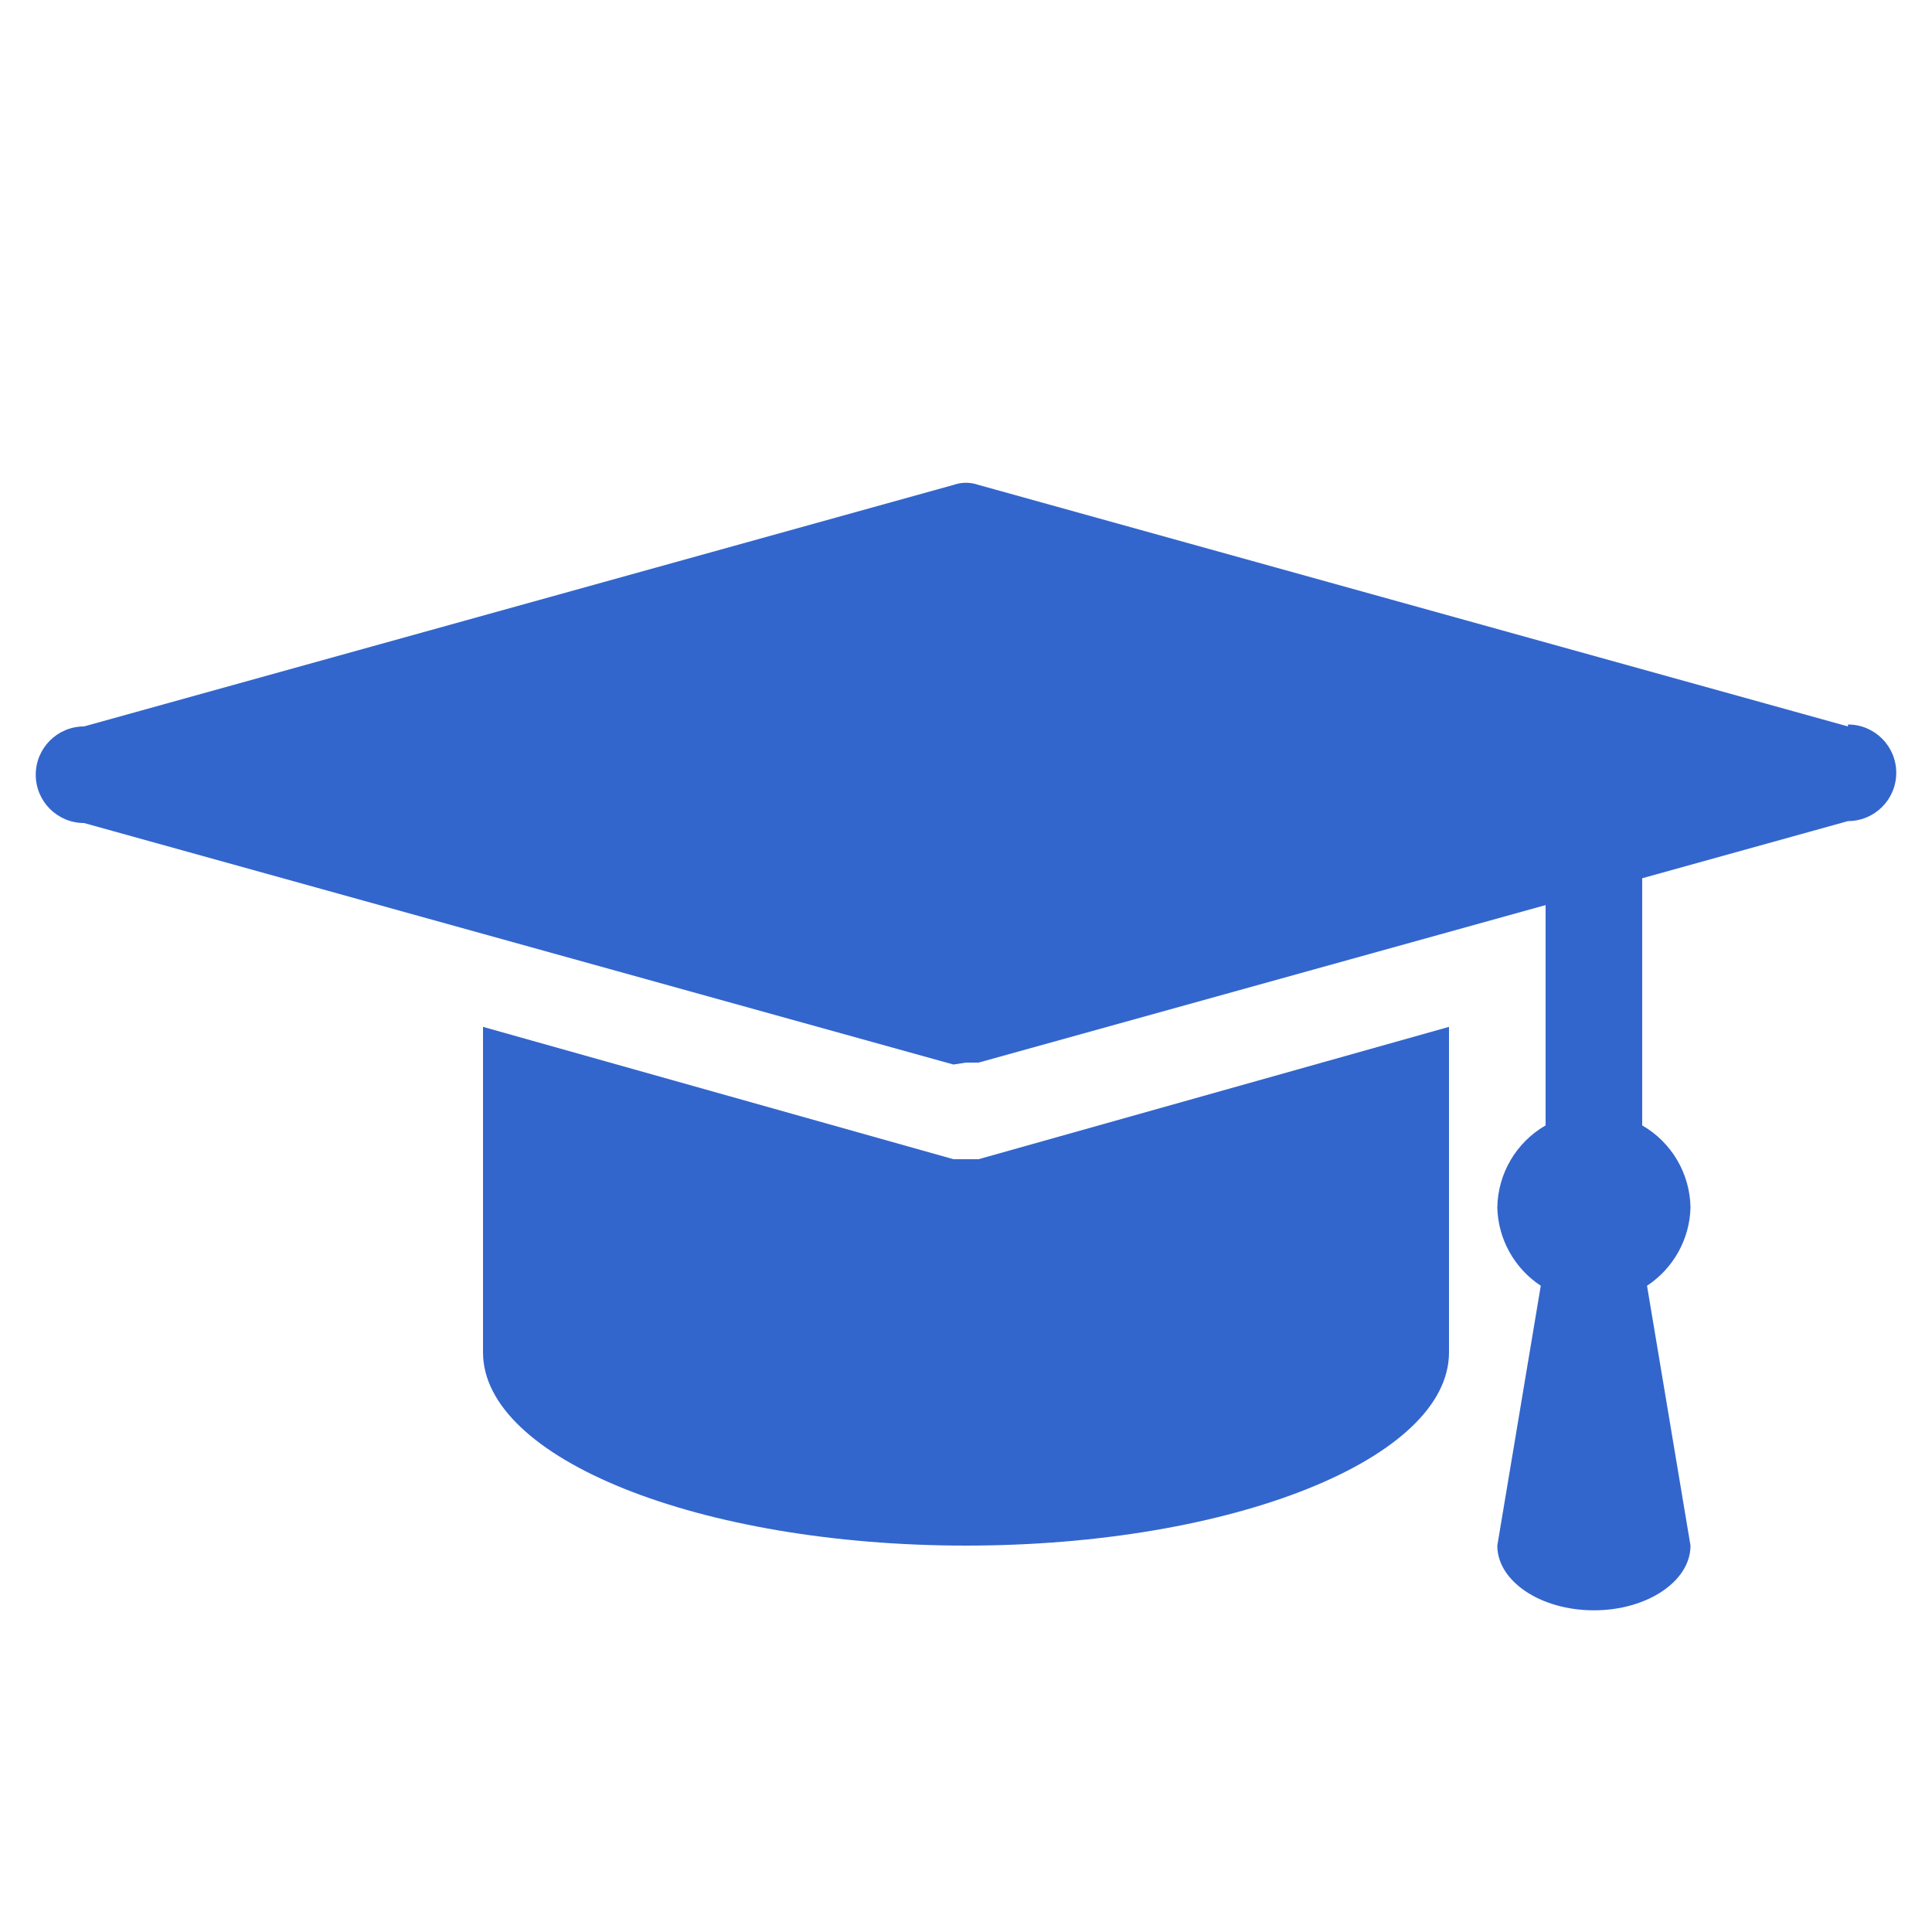
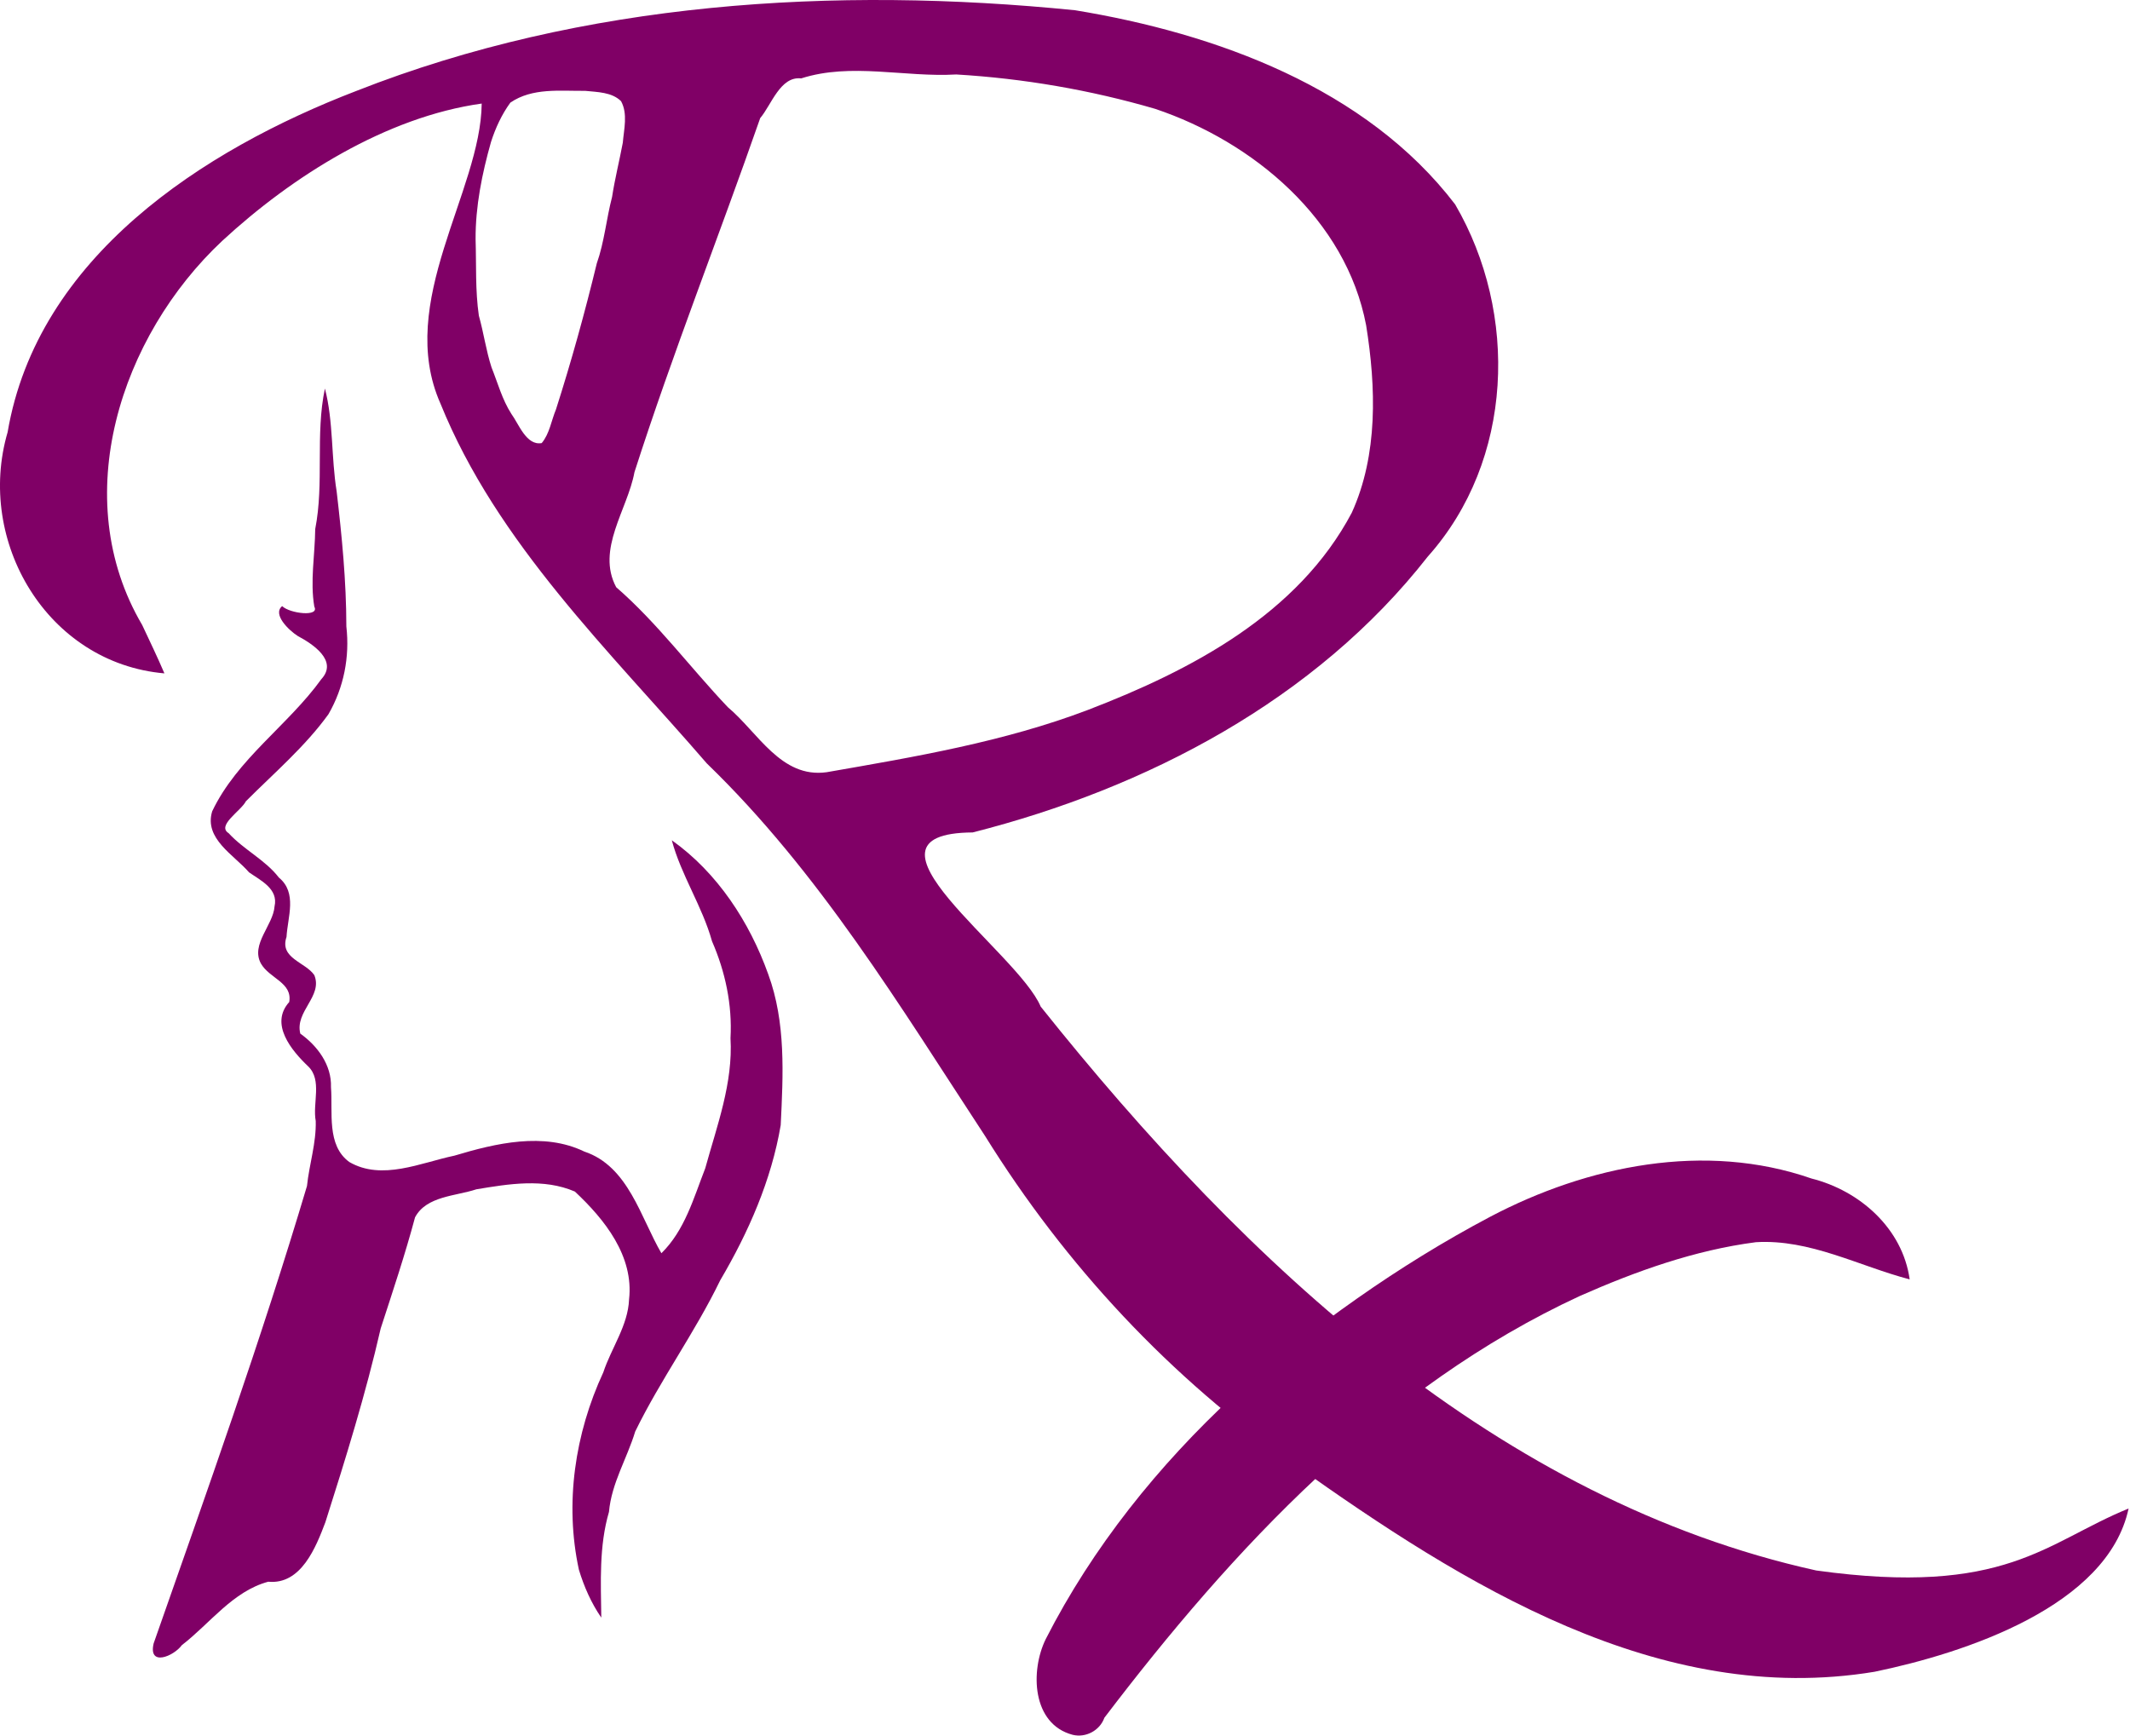
- <svg xmlns="http://www.w3.org/2000/svg" viewBox="2 2 20 20">
-   <path d="M12.13,14,12,14l-.13,0L7,12.63V16c0,1.1,2.24,2,5,2s5-.9,5-2V12.63Z" fill="#36c" />
-   <path d="M21.13,9.52l-9-2.5a.39.39,0,0,0-.26,0l-9,2.5a.5.5,0,0,0,0,1l9,2.5L12,13l.13,0,9-2.5a.5.5,0,0,0,0-1Z" fill="#36c" />
-   <path d="M19.5,14.5a1,1,0,0,0-.5-.85V10H18v3.65a1,1,0,0,0-.5.85,1,1,0,0,0,.45.81L17.5,18c0,.37.45.67,1,.67s1-.3,1-.67l-.45-2.69A1,1,0,0,0,19.5,14.5Z" fill="#36c" />
+ <svg xmlns="http://www.w3.org/2000/svg" width="100%" height="100%" viewBox="0 0 898 732" version="1.1" xml:space="preserve" style="fill-rule:evenodd;clip-rule:evenodd;stroke-linejoin:round;stroke-miterlimit:2;">
+   <g transform="matrix(1,0,0,1,-123.0467,-243.2243)">
+     <g transform="matrix(5.669291,0,0,5.669291,0,0)">
+       <g transform="matrix(1,0,0,1,-216.5065,31.98177)">
+         <path d="M250.437,61.007C241.728,60.246 236.399,51.196 238.778,43.063C240.998,30.055 253.265,22.085 264.715,17.682C281.604,11.034 300.261,9.883 318.162,11.683C328.635,13.404 339.804,17.464 346.421,26.122C351.154,34.235 350.776,45.167 344.39,52.316C336.046,62.981 323.487,69.55 310.543,72.838C300.849,72.901 313.88,81.703 315.601,85.792C330.996,105.091 349.753,122.531 373.273,127.734C387.38,129.696 390.319,125.644 396.503,123.126C394.946,130.396 384.328,133.878 377.615,135.267C361.602,137.921 347.002,128.755 334.541,119.89C325.23,113.402 317.445,105.042 311.462,95.412C305.131,85.754 299.138,75.796 290.775,67.706C283.552,59.346 275.168,51.331 270.964,40.935C267.617,33.389 273.971,25.166 274.032,18.623C266.938,19.615 259.937,24.028 254.734,28.839C247.18,35.92 243.215,47.956 248.786,57.411C249.344,58.605 249.92,59.793 250.437,61.007ZM297.789,16.752C296.234,16.57 295.573,18.733 294.743,19.705C291.677,28.502 288.24,37.169 285.392,46.042C284.878,48.831 282.533,51.787 284.033,54.596C287.095,57.256 289.539,60.576 292.337,63.522C294.576,65.393 296.291,68.83 299.683,68.358C306.237,67.217 312.864,66.102 319.115,63.725C326.793,60.774 334.735,56.617 338.734,49.06C340.698,44.735 340.541,39.722 339.803,35.115C338.31,27.246 331.424,21.468 324.106,19.014C319.305,17.612 314.317,16.755 309.323,16.459C305.486,16.684 301.512,15.558 297.789,16.752ZM276.164,18.553C275.519,19.436 275.058,20.442 274.724,21.48C274.058,23.833 273.565,26.265 273.578,28.72C273.638,30.611 273.548,32.52 273.82,34.397C274.179,35.669 274.354,36.987 274.763,38.247C275.23,39.41 275.552,40.635 276.236,41.701C276.8,42.472 277.351,44.081 278.495,43.877C279.079,43.182 279.209,42.203 279.556,41.372C280.702,37.792 281.703,34.166 282.59,30.513C283.157,28.911 283.298,27.209 283.727,25.573C283.935,24.22 284.272,22.885 284.525,21.538C284.609,20.525 284.909,19.386 284.396,18.447C283.712,17.769 282.637,17.771 281.731,17.678C279.857,17.697 277.801,17.431 276.164,18.553Z" style="fill:rgb(128,0,102);" />
+         <g id="path4" transform="matrix(1,0,0,1,232.6569,5.468056)">
+           <path d="M29.716,34.353C28.992,37.773 29.67,41.368 28.995,44.803C28.976,46.718 28.606,48.693 28.928,50.576C29.342,51.355 27.098,51.091 26.537,50.536C25.799,51.136 27.011,52.322 27.701,52.761C28.804,53.35 30.715,54.598 29.449,55.97C26.996,59.383 23.184,61.901 21.332,65.8C20.717,67.839 22.942,69.029 24.072,70.337C24.918,70.935 26.27,71.556 25.97,72.874C25.867,74.278 24.182,75.687 24.955,77.117C25.591,78.24 27.312,78.527 27.063,79.983C25.588,81.618 27.233,83.592 28.474,84.772C29.53,85.796 28.785,87.51 29.033,88.836C29.077,90.481 28.554,92.03 28.382,93.669C24.966,105.134 20.936,116.402 16.98,127.689C16.562,129.446 18.473,128.65 19.078,127.819C21.168,126.212 22.864,123.812 25.5,123.102C27.939,123.337 29.038,120.562 29.751,118.675C31.264,113.918 32.754,109.127 33.865,104.26C34.756,101.52 35.681,98.756 36.418,96C37.262,94.409 39.433,94.428 40.979,93.914C43.385,93.514 45.984,93.08 48.303,94.081C50.518,96.152 52.699,98.879 52.334,102.104C52.258,104.044 51.014,105.72 50.42,107.524C48.306,112.081 47.532,117.275 48.604,122.213C48.987,123.47 49.522,124.69 50.269,125.774C50.237,123.144 50.091,120.468 50.84,117.909C51.029,115.771 52.178,113.95 52.79,111.932C54.667,108.078 57.238,104.557 59.111,100.685C61.217,97.105 62.917,93.243 63.611,89.141C63.794,85.386 64.004,81.501 62.681,77.909C61.292,74.026 58.907,70.366 55.512,67.951C56.209,70.559 57.776,72.85 58.503,75.463C59.49,77.724 60.016,80.193 59.877,82.67C60.073,86.008 58.875,89.172 57.999,92.351C57.133,94.568 56.482,96.958 54.739,98.669C53.195,96.031 52.292,92.201 49.008,91.107C45.98,89.644 42.431,90.485 39.35,91.41C36.835,91.937 33.958,93.295 31.529,91.883C29.821,90.636 30.313,88.173 30.167,86.314C30.224,84.664 29.155,83.236 27.886,82.335C27.469,80.68 29.574,79.561 28.928,77.983C28.261,77.005 26.323,76.736 26.86,75.143C26.946,73.647 27.677,71.864 26.29,70.724C25.285,69.414 23.679,68.654 22.554,67.422C21.644,66.854 23.485,65.761 23.841,65.049C25.93,62.956 28.261,60.965 29.984,58.569C31.124,56.583 31.57,54.318 31.31,52.045C31.305,48.67 30.98,45.347 30.588,41.997C30.178,39.478 30.356,36.808 29.716,34.353L29.716,34.353Z" style="fill:rgb(128,0,102);" />
+         </g>
+         <g id="path7" transform="matrix(1,0,0,1,232.6569,5.468056)">
+           <path d="M87.68,133.222C97.247,120.645 108.475,108.585 123.037,101.849C127.212,100.004 131.595,98.434 136.133,97.848C140.153,97.606 143.781,99.622 147.567,100.614C147.036,96.822 143.856,94.014 140.264,93.111C132.348,90.357 123.614,92.143 116.37,95.957C109.515,99.581 103.151,104.141 97.317,109.239C91.7,114.443 86.805,120.535 83.322,127.366C82.158,129.733 82.289,133.69 85.322,134.489C86.299,134.729 87.346,134.168 87.68,133.222Z" style="fill:rgb(128,0,102);fill-rule:nonzero;" />
+         </g>
+       </g>
+     </g>
+   </g>
</svg>
